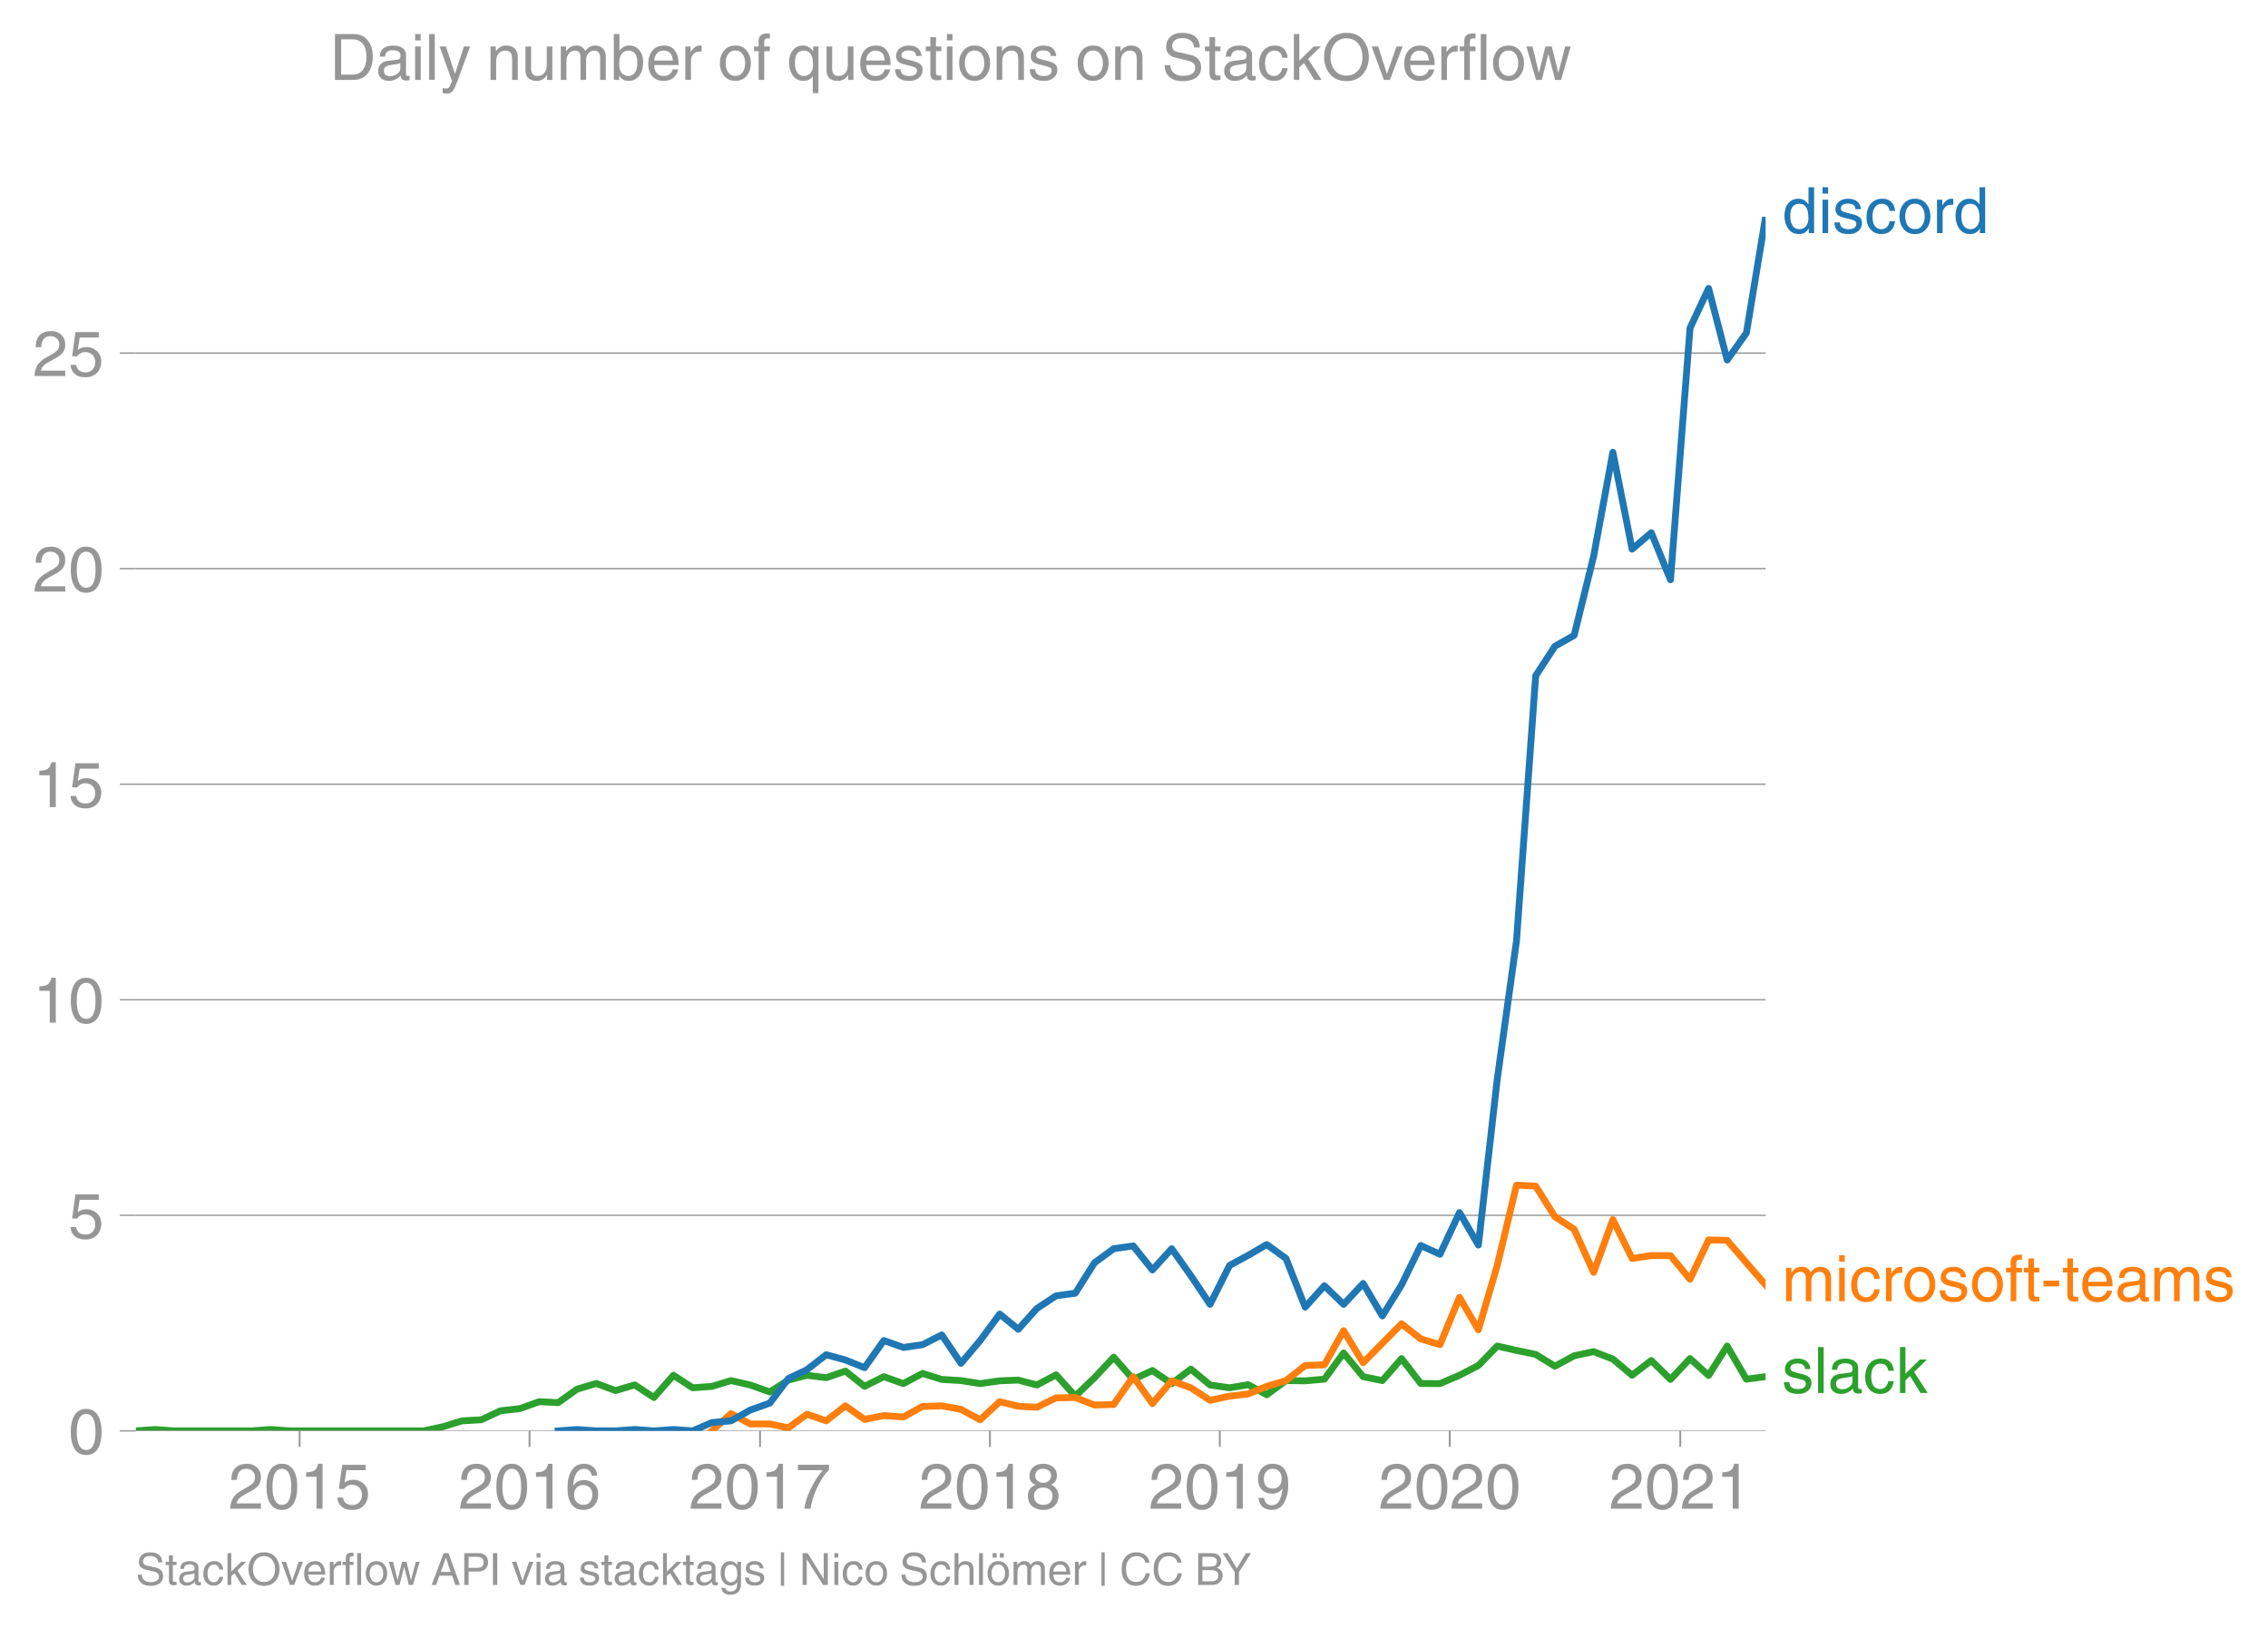
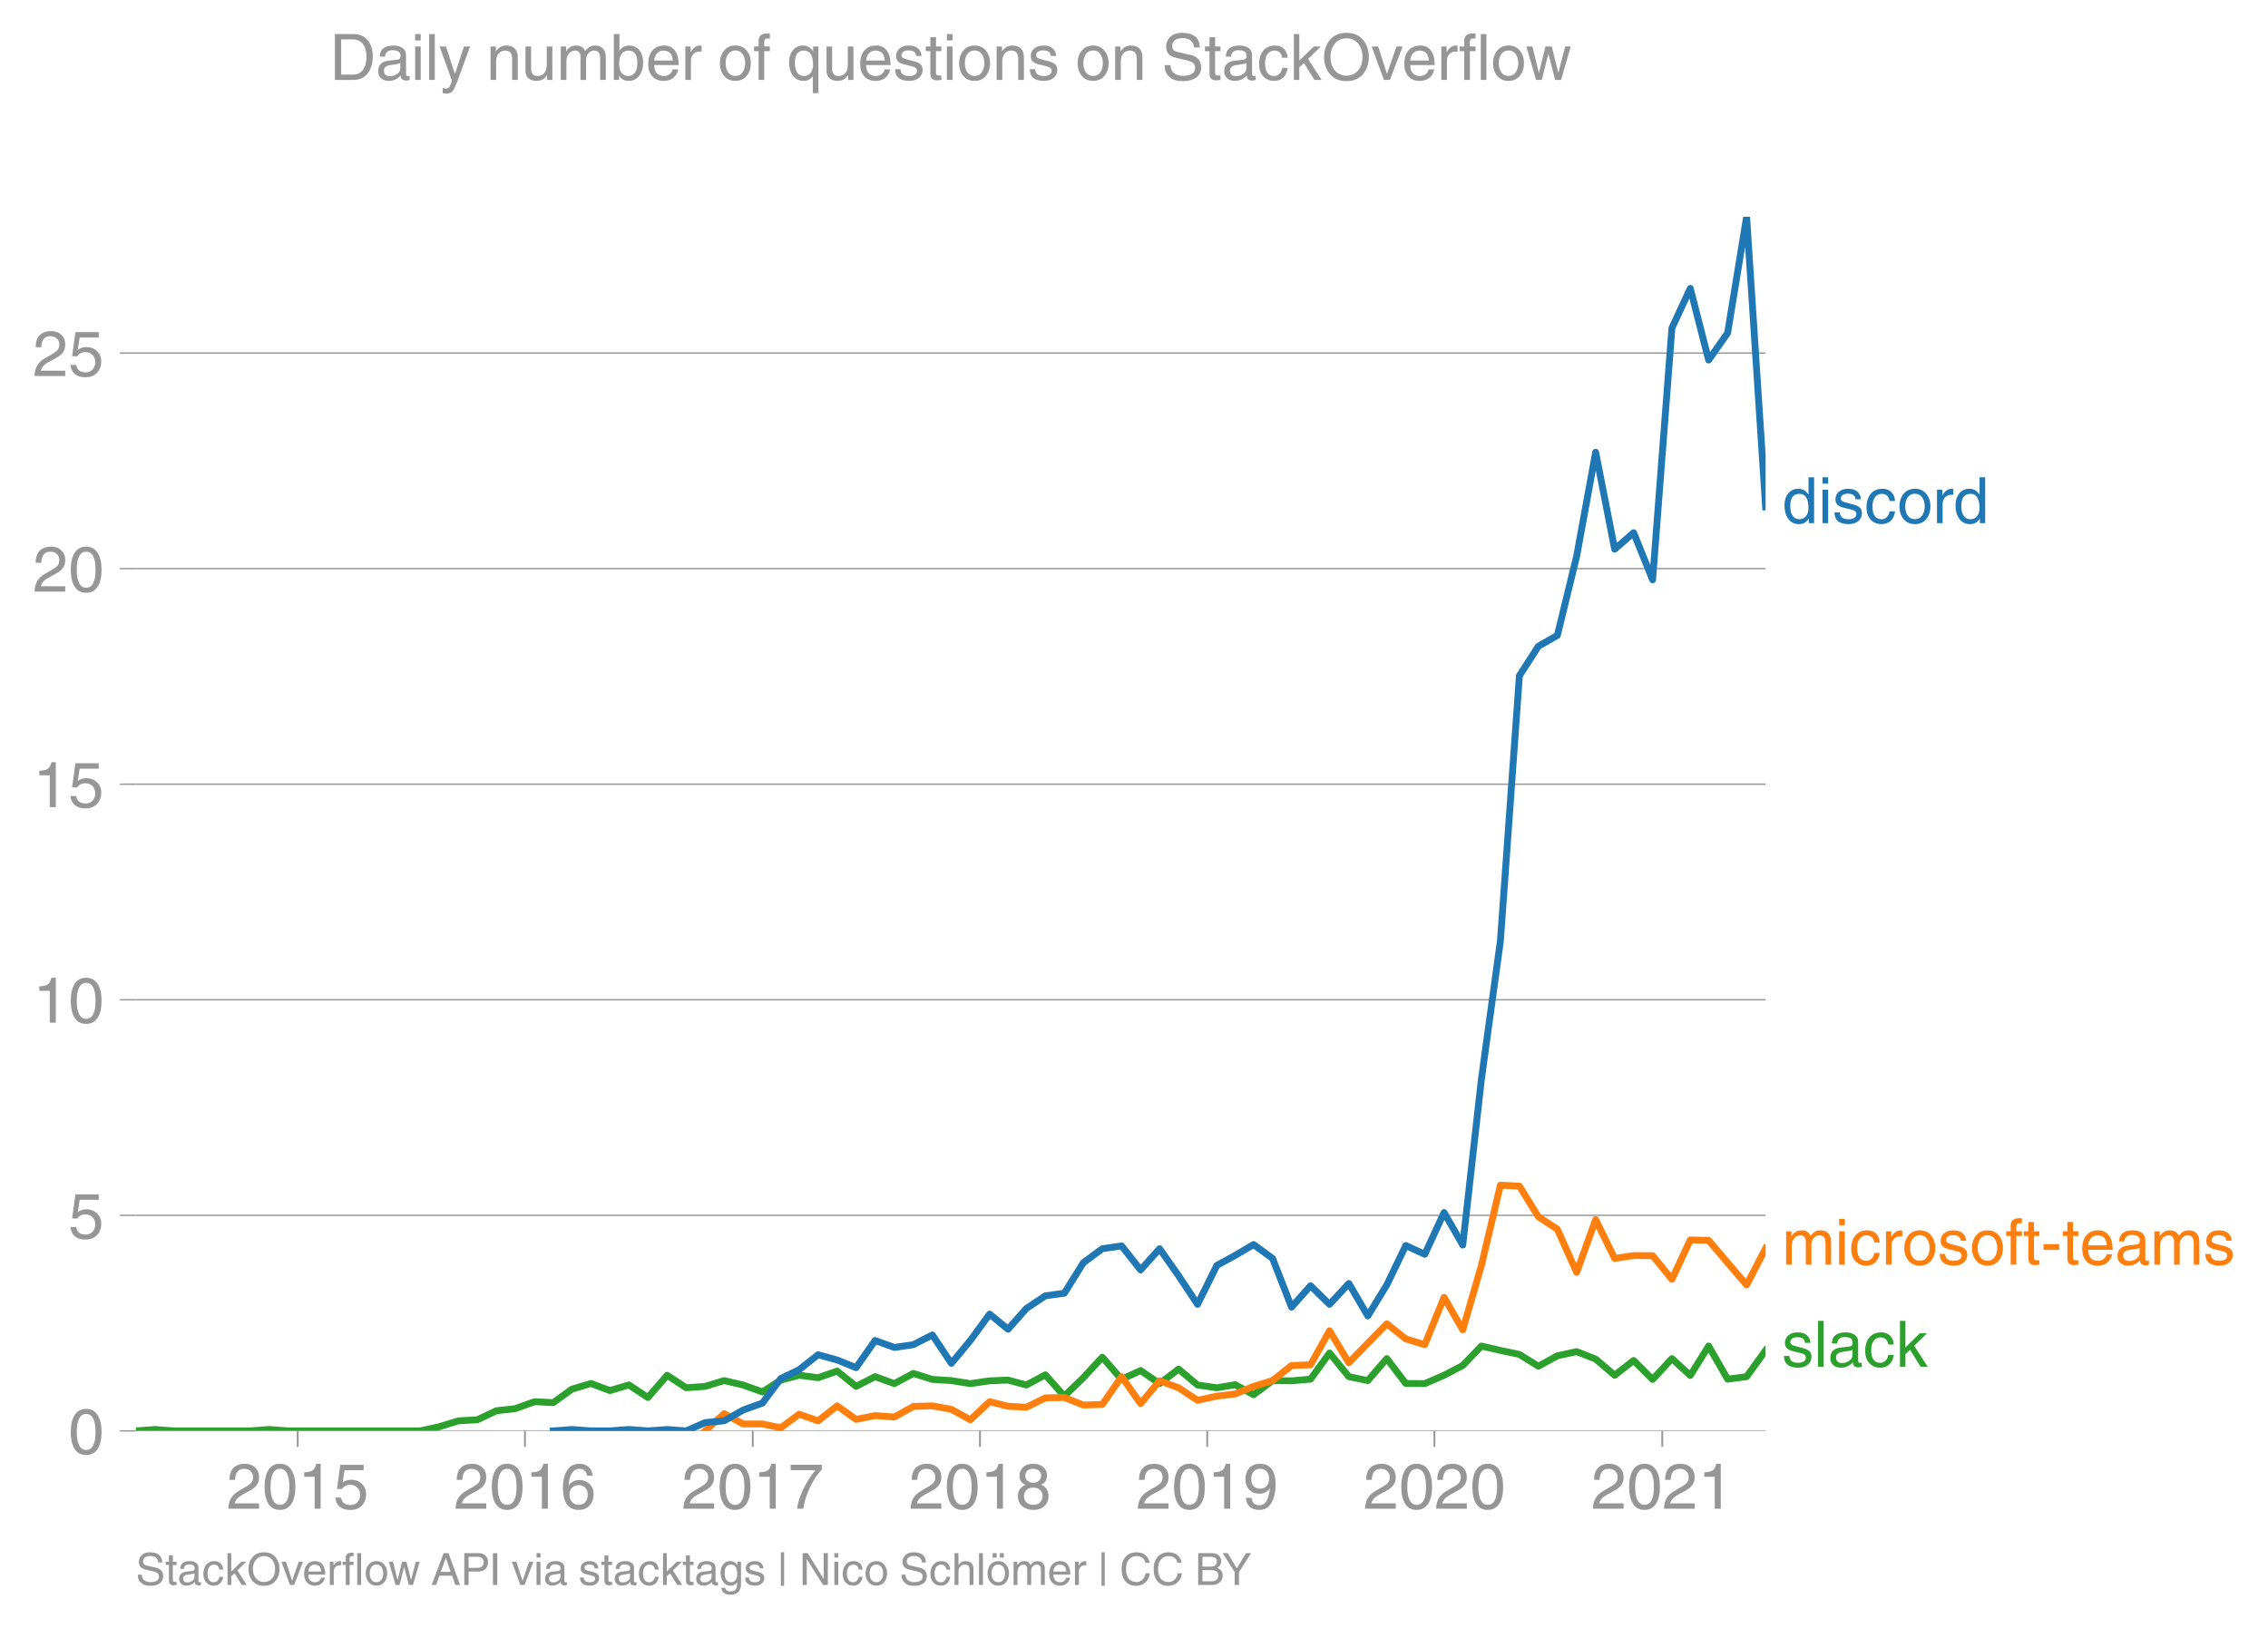
<svg xmlns="http://www.w3.org/2000/svg" xmlns:xlink="http://www.w3.org/1999/xlink" height="475.651" viewBox="0 0 496.979 356.738" width="662.638">
  <defs>
    <style>*{stroke-linecap:butt;stroke-linejoin:round}</style>
  </defs>
  <g id="figure_1">
    <path d="M0 356.738h496.979V0H0z" style="fill:none" id="patch_1" />
    <g id="axes_1">
      <path d="M29.77 313.628h357.12V47.516H29.77z" style="fill:none" id="patch_2" />
-       <path clip-path="url(#pf16974d2a6)" d="m29.77 313.628 4.21-.305 4.21.305H55.1l4.206-.315 4.21.315h29.26l4.278-.914 4.21-1.29 4.212-.234 4.207-1.972 4.21-.467 4.278-1.524 4.14.21 4.138-2.953 4.212-1.25 4.21 1.554 4.21-1.24 4.209 2.764 4.278-4.877 4.21 2.744 4.212-.305 4.207-1.27 4.21.965 4.278 1.524 4.072-2.602 4.068-1.056 4.213.539 4.21-1.453 4.209 3.343 4.21-2.124 4.278 1.524 4.21-2.235 4.212 1.32 4.206.255 4.21.66 4.278-.61 4.072-.163 4.069 1.078 4.212-2.225 4.21 4.664 4.21-4.034 4.209-4.501 4.278 4.877 4.21-1.951 4.212 2.865 4.207-3.18 4.21 3.485 4.278.61 4.071-.675 4.069 2.199 4.212-3.1 4.21.052 4.21-.366 4.209-5.73 4.279 5.181 4.209.864 4.212-4.827 4.207 5.457 4.21.03 4.278-1.829 4.14-2.144 4.138-4.257 4.213.955 4.21.874 4.209 2.59 4.21-2.285 4.278-.915 4.21 1.626 4.212 3.556 4.206-3.241 4.21 4.156 4.279-4.573 4.071 3.702 4.069-6.445 4.212 7.255 4.21-.549" style="fill:none;stroke:#2ca02c;stroke-linecap:square;stroke-width:1.5" id="line2d_1" />
+       <path clip-path="url(#pcf7173da68)" d="m29.77 313.628 4.161-.305 4.16.305h16.714l4.157-.315 4.16.315h28.919l4.23-.914 4.16-1.29 4.163-.234 4.158-1.972 4.16-.467 4.229-1.524 4.092.21 4.09-2.953 4.163-1.25 4.16 1.554 4.16-1.24 4.161 2.764 4.23-4.877 4.16 2.744 4.163-.305 4.158-1.27 4.16.965 4.229 1.524 4.024-2.602 4.021-1.056 4.163.539 4.16-1.453 4.161 3.343 4.16-2.124 4.23 1.524 4.16-2.235 4.163 1.32 4.158.255 4.16.66 4.23-.61 4.023-.163 4.022 1.078 4.163-2.225 4.16 4.664 4.16-4.034 4.161-4.501 4.229 4.877 4.16-1.951 4.164 2.865 4.157-3.18 4.161 3.485 4.229.61 4.024-.675 4.021 2.199 4.163-3.1 4.16.052 4.161-.366 4.16-5.73 4.23 5.181 4.16.864 4.163-4.827 4.158 5.457 4.16.03 4.23-1.829 4.091-2.144 4.09-4.257 4.163.955 4.16.874 4.161 2.59 4.16-2.285 4.23-.915 4.16 1.626 4.163 3.556 4.158-3.241 4.16 4.156 4.229-4.573 4.024 3.702 4.021-6.445 4.164 7.255 4.16-.549 4.16-5.75" style="fill:none;stroke:#2ca02c;stroke-linecap:square;stroke-width:1.5" id="line2d_1" />
      <g id="matplotlib.axis_1">
        <g id="xtick_1">
          <g id="line2d_2">
            <defs>
-               <path d="M0 0v3.5" id="m766d555d7b" style="stroke:#969696;stroke-width:.4" />
-             </defs>
-             <use style="fill:#969696;stroke:#969696;stroke-width:.4" x="65.655" xlink:href="#m766d555d7b" y="313.628" />
-           </g>
-           <g style="fill:#969696" transform="matrix(.14 0 0 -.14 50.085 330.678)" id="text_1">
+               <path d="M0 0v3.5" id="m8d2a33dde5" style="stroke:#969696;stroke-width:.4" />
+             </defs>
+             <use style="fill:#969696;stroke:#969696;stroke-width:.4" x="65.237" xlink:href="#m8d2a33dde5" y="313.628" />
+           </g>
+           <g style="fill:#969696" transform="matrix(.14 0 0 -.14 49.666 330.678)" id="text_1">
            <defs>
              <path d="M281 2888q0 793 409 1202 410 410 1148 410 618 0 1012-375t394-969q0-462-227-780-226-317-667-557l-775-425q-684-375-775-863h2444V0H166q25 634 275 1056t781 728l806 469q322 185 469 383t147 545q0 344-241 578-240 235-650 235-453 0-678-299-225-298-231-807H281z" id="HelveticaWorld-Regular-32" transform="scale(.01563)" />
              <path d="M2719 2188q0 903-239 1354-239 452-702 452-453 0-697-452-243-451-243-1354 0-875 240-1340 241-464 700-464 463 0 702 448 239 449 239 1356zm603 0q0-1107-400-1709-400-601-1144-601-772 0-1156 623-384 624-384 1687 0 1090 393 1701 394 611 1147 611 744 0 1144-608t400-1704z" id="HelveticaWorld-Regular-30" transform="scale(.01563)" />
              <path d="M2297 0h-600v3194H647v447q550 18 818 176 269 158 391 683h441V0z" id="HelveticaWorld-Regular-31" transform="scale(.01563)" />
              <path d="M941 2619q372 281 872 281 606 0 1042-403t436-1038q0-690-421-1139-420-448-1179-448-660 0-1041 323-381 324-444 918h582q43-363 284-555t669-192q415 0 681 287 266 288 266 735 0 456-279 731-278 275-718 275-500 0-835-428l-484 25 337 2406h2332v-544H1131L941 2619z" id="HelveticaWorld-Regular-35" transform="scale(.01563)" />
            </defs>
            <use xlink:href="#HelveticaWorld-Regular-32" />
            <use x="55.615" xlink:href="#HelveticaWorld-Regular-30" />
            <use x="111.23" xlink:href="#HelveticaWorld-Regular-31" />
            <use x="166.846" xlink:href="#HelveticaWorld-Regular-35" />
          </g>
        </g>
        <g id="xtick_2">
-           <use style="fill:#969696;stroke:#969696;stroke-width:.4" x="116.031" xlink:href="#m766d555d7b" y="313.628" id="line2d_3" />
-           <g style="fill:#969696" transform="matrix(.14 0 0 -.14 100.46 330.678)" id="text_2">
+           <use style="fill:#969696;stroke:#969696;stroke-width:.4" x="115.027" xlink:href="#m8d2a33dde5" y="313.628" id="line2d_3" />
+           <g style="fill:#969696" transform="matrix(.14 0 0 -.14 99.456 330.678)" id="text_2">
            <defs>
              <path d="M903 1381q0-440 262-719 263-278 685-278 403 0 642 284 239 285 239 748 0 403-236 675t-670 272q-422 0-672-266t-250-716zm1766 1922q-63 344-255 517-192 174-520 174-519 0-791-507-272-506-278-1159l13-12q359 553 1068 553 566 0 988-375t422-1053q0-672-400-1118-400-445-1078-445-782 0-1188 556-406 557-406 1660 0 1062 415 1734 416 672 1247 672 538 0 910-321 372-320 403-876h-550z" id="HelveticaWorld-Regular-36" transform="scale(.01563)" />
            </defs>
            <use xlink:href="#HelveticaWorld-Regular-32" />
            <use x="55.615" xlink:href="#HelveticaWorld-Regular-30" />
            <use x="111.23" xlink:href="#HelveticaWorld-Regular-31" />
            <use x="166.846" xlink:href="#HelveticaWorld-Regular-36" />
          </g>
        </g>
        <g id="xtick_3">
-           <use style="fill:#969696;stroke:#969696;stroke-width:.4" x="166.546" xlink:href="#m766d555d7b" y="313.628" id="line2d_4" />
-           <g style="fill:#969696" transform="matrix(.14 0 0 -.14 150.975 330.678)" id="text_3">
+           <use style="fill:#969696;stroke:#969696;stroke-width:.4" x="164.952" xlink:href="#m8d2a33dde5" y="313.628" id="line2d_4" />
+           <g style="fill:#969696" transform="matrix(.14 0 0 -.14 149.382 330.678)" id="text_3">
            <defs>
              <path d="M238 4403h3109v-494q-641-653-1172-1766Q1644 1031 1497 0H878q94 850 622 1954 528 1105 1213 1899H238v550z" id="HelveticaWorld-Regular-37" transform="scale(.01563)" />
            </defs>
            <use xlink:href="#HelveticaWorld-Regular-32" />
            <use x="55.615" xlink:href="#HelveticaWorld-Regular-30" />
            <use x="111.23" xlink:href="#HelveticaWorld-Regular-31" />
            <use x="166.846" xlink:href="#HelveticaWorld-Regular-37" />
          </g>
        </g>
        <g id="xtick_4">
-           <use style="fill:#969696;stroke:#969696;stroke-width:.4" x="216.922" xlink:href="#m766d555d7b" y="313.628" id="line2d_5" />
-           <g style="fill:#969696" transform="matrix(.14 0 0 -.14 201.352 330.678)" id="text_4">
+           <use style="fill:#969696;stroke:#969696;stroke-width:.4" x="214.742" xlink:href="#m8d2a33dde5" y="313.628" id="line2d_5" />
+           <g style="fill:#969696" transform="matrix(.14 0 0 -.14 199.171 330.678)" id="text_4">
            <defs>
              <path d="M1766 2597q347 0 573 198 227 199 227 527 0 294-218 483-217 189-620 189-359 0-555-199-195-198-195-504 0-328 244-511t544-183zm6-484q-434 0-681-241t-247-591q0-403 250-650t712-247q410 0 655 247t245 657q0 350-245 587-245 238-689 238zm1378 1228q0-678-578-947 397-178 567-471 170-292 170-623 0-641-413-1032-412-390-1112-390-612 0-1076 336T244 1306q0 763 762 1082-609 243-609 875 0 531 361 884t1001 353q641 0 1016-333t375-826z" id="HelveticaWorld-Regular-38" transform="scale(.01563)" />
            </defs>
            <use xlink:href="#HelveticaWorld-Regular-32" />
            <use x="55.615" xlink:href="#HelveticaWorld-Regular-30" />
            <use x="111.23" xlink:href="#HelveticaWorld-Regular-31" />
            <use x="166.846" xlink:href="#HelveticaWorld-Regular-38" />
          </g>
        </g>
        <g id="xtick_5">
-           <use style="fill:#969696;stroke:#969696;stroke-width:.4" x="267.299" xlink:href="#m766d555d7b" y="313.628" id="line2d_6" />
-           <g style="fill:#969696" transform="matrix(.14 0 0 -.14 251.728 330.678)" id="text_5">
+           <use style="fill:#969696;stroke:#969696;stroke-width:.4" x="264.531" xlink:href="#m8d2a33dde5" y="313.628" id="line2d_6" />
+           <g style="fill:#969696" transform="matrix(.14 0 0 -.14 248.96 330.678)" id="text_5">
            <defs>
              <path d="M1766 2009q384 0 624 259 241 260 241 766 0 416-228 688t-681 272q-391 0-632-275-240-275-240-738 0-472 225-722t691-250zm-82-506q-640 0-1028 397-387 397-387 1056 0 666 390 1105 391 439 1057 439 775 0 1175-522t400-1565q0-1082-410-1809-409-726-1225-726-637 0-987 358t-350 845h565q25-337 220-536 196-198 540-198 487 0 737 434 250 435 344 1247l-12 13q-363-538-1029-538z" id="HelveticaWorld-Regular-39" transform="scale(.01563)" />
            </defs>
            <use xlink:href="#HelveticaWorld-Regular-32" />
            <use x="55.615" xlink:href="#HelveticaWorld-Regular-30" />
            <use x="111.23" xlink:href="#HelveticaWorld-Regular-31" />
            <use x="166.846" xlink:href="#HelveticaWorld-Regular-39" />
          </g>
        </g>
        <g id="xtick_6">
-           <use style="fill:#969696;stroke:#969696;stroke-width:.4" x="317.675" xlink:href="#m766d555d7b" y="313.628" id="line2d_7" />
-           <g style="fill:#969696" transform="matrix(.14 0 0 -.14 302.104 330.678)" id="text_6">
+           <use style="fill:#969696;stroke:#969696;stroke-width:.4" x="314.321" xlink:href="#m8d2a33dde5" y="313.628" id="line2d_7" />
+           <g style="fill:#969696" transform="matrix(.14 0 0 -.14 298.75 330.678)" id="text_6">
            <use xlink:href="#HelveticaWorld-Regular-32" />
            <use x="55.615" xlink:href="#HelveticaWorld-Regular-30" />
            <use x="111.23" xlink:href="#HelveticaWorld-Regular-32" />
            <use x="166.846" xlink:href="#HelveticaWorld-Regular-30" />
          </g>
        </g>
        <g id="xtick_7">
-           <use style="fill:#969696;stroke:#969696;stroke-width:.4" x="368.189" xlink:href="#m766d555d7b" y="313.628" id="line2d_8" />
-           <g style="fill:#969696" transform="matrix(.14 0 0 -.14 352.619 330.678)" id="text_7">
+           <use style="fill:#969696;stroke:#969696;stroke-width:.4" x="364.247" xlink:href="#m8d2a33dde5" y="313.628" id="line2d_8" />
+           <g style="fill:#969696" transform="matrix(.14 0 0 -.14 348.676 330.678)" id="text_7">
            <use xlink:href="#HelveticaWorld-Regular-32" />
            <use x="55.615" xlink:href="#HelveticaWorld-Regular-30" />
            <use x="111.23" xlink:href="#HelveticaWorld-Regular-32" />
            <use x="166.846" xlink:href="#HelveticaWorld-Regular-31" />
          </g>
        </g>
      </g>
      <g id="matplotlib.axis_2">
        <g id="ytick_1">
-           <path clip-path="url(#pf16974d2a6)" d="M29.77 313.628h357.12" style="fill:none;stroke:#969696;stroke-linecap:square;stroke-width:.3" id="line2d_9" />
+           <path clip-path="url(#pcf7173da68)" d="M29.77 313.628h357.12" style="fill:none;stroke:#969696;stroke-linecap:square;stroke-width:.3" id="line2d_9" />
          <g id="line2d_10">
            <defs>
-               <path d="M0 0h-3.5" id="m2b2d3c28ed" style="stroke:#969696;stroke-width:.3" />
-             </defs>
-             <use style="fill:#969696;stroke:#969696;stroke-width:.3" x="29.771" xlink:href="#m2b2d3c28ed" y="313.628" />
+               <path d="M0 0h-3.5" id="m5ce746d3e4" style="stroke:#969696;stroke-width:.3" />
+             </defs>
+             <use style="fill:#969696;stroke:#969696;stroke-width:.3" x="29.771" xlink:href="#m5ce746d3e4" y="313.628" />
          </g>
          <use xlink:href="#HelveticaWorld-Regular-30" style="fill:#969696" transform="matrix(.14 0 0 -.14 14.985 318.653)" id="text_8" />
        </g>
        <g id="ytick_2">
-           <path clip-path="url(#pf16974d2a6)" d="M29.77 266.38h357.12" style="fill:none;stroke:#969696;stroke-linecap:square;stroke-width:.3" id="line2d_11" />
-           <use style="fill:#969696;stroke:#969696;stroke-width:.3" x="29.771" xlink:href="#m2b2d3c28ed" y="266.38" id="line2d_12" />
+           <path clip-path="url(#pcf7173da68)" d="M29.77 266.38h357.12" style="fill:none;stroke:#969696;stroke-linecap:square;stroke-width:.3" id="line2d_11" />
+           <use style="fill:#969696;stroke:#969696;stroke-width:.3" x="29.771" xlink:href="#m5ce746d3e4" y="266.38" id="line2d_12" />
          <use xlink:href="#HelveticaWorld-Regular-35" style="fill:#969696" transform="matrix(.14 0 0 -.14 14.985 271.405)" id="text_9" />
        </g>
        <g id="ytick_3">
-           <path clip-path="url(#pf16974d2a6)" d="M29.77 219.133h357.12" style="fill:none;stroke:#969696;stroke-linecap:square;stroke-width:.3" id="line2d_13" />
-           <use style="fill:#969696;stroke:#969696;stroke-width:.3" x="29.771" xlink:href="#m2b2d3c28ed" y="219.133" id="line2d_14" />
+           <path clip-path="url(#pcf7173da68)" d="M29.77 219.133h357.12" style="fill:none;stroke:#969696;stroke-linecap:square;stroke-width:.3" id="line2d_13" />
+           <use style="fill:#969696;stroke:#969696;stroke-width:.3" x="29.771" xlink:href="#m5ce746d3e4" y="219.133" id="line2d_14" />
          <g style="fill:#969696" transform="matrix(.14 0 0 -.14 7.2 224.157)" id="text_10">
            <use xlink:href="#HelveticaWorld-Regular-31" />
            <use x="55.615" xlink:href="#HelveticaWorld-Regular-30" />
          </g>
        </g>
        <g id="ytick_4">
-           <path clip-path="url(#pf16974d2a6)" d="M29.77 171.885h357.12" style="fill:none;stroke:#969696;stroke-linecap:square;stroke-width:.3" id="line2d_15" />
-           <use style="fill:#969696;stroke:#969696;stroke-width:.3" x="29.771" xlink:href="#m2b2d3c28ed" y="171.885" id="line2d_16" />
+           <path clip-path="url(#pcf7173da68)" d="M29.77 171.885h357.12" style="fill:none;stroke:#969696;stroke-linecap:square;stroke-width:.3" id="line2d_15" />
+           <use style="fill:#969696;stroke:#969696;stroke-width:.3" x="29.771" xlink:href="#m5ce746d3e4" y="171.885" id="line2d_16" />
          <g style="fill:#969696" transform="matrix(.14 0 0 -.14 7.2 176.91)" id="text_11">
            <use xlink:href="#HelveticaWorld-Regular-31" />
            <use x="55.615" xlink:href="#HelveticaWorld-Regular-35" />
          </g>
        </g>
        <g id="ytick_5">
-           <path clip-path="url(#pf16974d2a6)" d="M29.77 124.637h357.12" style="fill:none;stroke:#969696;stroke-linecap:square;stroke-width:.3" id="line2d_17" />
-           <use style="fill:#969696;stroke:#969696;stroke-width:.3" x="29.771" xlink:href="#m2b2d3c28ed" y="124.637" id="line2d_18" />
+           <path clip-path="url(#pcf7173da68)" d="M29.77 124.637h357.12" style="fill:none;stroke:#969696;stroke-linecap:square;stroke-width:.3" id="line2d_17" />
+           <use style="fill:#969696;stroke:#969696;stroke-width:.3" x="29.771" xlink:href="#m5ce746d3e4" y="124.637" id="line2d_18" />
          <g style="fill:#969696" transform="matrix(.14 0 0 -.14 7.2 129.662)" id="text_12">
            <use xlink:href="#HelveticaWorld-Regular-32" />
            <use x="55.615" xlink:href="#HelveticaWorld-Regular-30" />
          </g>
        </g>
        <g id="ytick_6">
-           <path clip-path="url(#pf16974d2a6)" d="M29.77 77.39h357.12" style="fill:none;stroke:#969696;stroke-linecap:square;stroke-width:.3" id="line2d_19" />
-           <use style="fill:#969696;stroke:#969696;stroke-width:.3" x="29.771" xlink:href="#m2b2d3c28ed" y="77.389" id="line2d_20" />
+           <path clip-path="url(#pcf7173da68)" d="M29.77 77.39h357.12" style="fill:none;stroke:#969696;stroke-linecap:square;stroke-width:.3" id="line2d_19" />
+           <use style="fill:#969696;stroke:#969696;stroke-width:.3" x="29.771" xlink:href="#m5ce746d3e4" y="77.389" id="line2d_20" />
          <g style="fill:#969696" transform="matrix(.14 0 0 -.14 7.2 82.414)" id="text_13">
            <use xlink:href="#HelveticaWorld-Regular-32" />
            <use x="55.615" xlink:href="#HelveticaWorld-Regular-35" />
          </g>
        </g>
      </g>
-       <path clip-path="url(#pf16974d2a6)" d="m155.99 313.628 4.207-3.78 4.21 2.256h4.278l4.072.85 4.068-2.984 4.213 1.453 4.21-3.282 4.209 2.967 4.21-.833 4.278.305 4.21-2.307 4.212-.132 4.206.762 4.21 2.287 4.278-3.963 4.072 1.001 4.069.218 4.212-2.062 4.21-.072 4.21 1.647 4.209-.122 4.278-6.097 4.21 5.904 4.212-4.99 4.207 1.525 4.21 2.743 4.278-.914 4.071-.48 4.069-1.654 4.212-1.27L286 299.3l4.21-.162 4.209-7.458 4.279 7.01 4.209-4.277 4.212-4.257 4.207 3.312 4.21 1.26 4.278-10.364 4.14 7.106 4.138-14.117 4.213-17.588 4.21.213 4.209 6.716 4.21 2.734 4.278 9.45 4.21-11.554 4.212 8.505 4.206-.63 4.21.02 4.279 5.182 4.071-8.622 4.069.087 4.212 4.908 4.21 4.847" style="fill:none;stroke:#ff7f0e;stroke-linecap:square;stroke-width:1.5" id="line2d_21" />
-       <path clip-path="url(#pf16974d2a6)" d="m122.311 313.628 4.138-.305 4.212.305h4.21l4.21-.315 4.209.315 4.278-.305 4.21.305 4.212-1.829 4.207-.376 4.21-2.367 4.278-1.524 4.072-5.378 4.068-1.938 4.213-3.282 4.21 1.148 4.209 1.687 4.21-5.954 4.278 1.524 4.21-.61 4.212-2.134 4.206 6.229 4.21-5.01 4.278-5.791 4.072 3.331 4.069-4.55 4.212-2.784 4.21-.57 4.21-6.675 4.209-3.079 4.278-.61 4.21 5.264 4.212-4.654 4.207 5.914 4.21 6.28 4.278-8.536 4.071-2.199 4.069-2.373 4.212 3.048 4.21 10.669 4.21-4.684 4.209 4.074 4.279-4.572 4.209 7.112 4.212-6.807 4.207-8.627 4.21 1.92 4.278-9.144 4.14 7.126 4.138-36.39 4.213-30.289 4.21-58.11 4.209-6.462 4.21-2.378 4.278-17.375 4.21-22.77 4.212 21.246 4.206-3.607 4.21 10.314 4.279-55.174 4.071-8.687 4.069 15.698 4.212-5.934 4.21-25.463" style="fill:none;stroke:#1f77b4;stroke-linecap:square;stroke-width:1.5" id="line2d_22" />
-       <g style="fill:#1f77b4" transform="matrix(.14 0 0 -.14 390.462 51.092)" id="text_14">
+       <path clip-path="url(#pcf7173da68)" d="m154.52 313.628 4.158-3.78 4.16 2.256h4.229l4.024.85 4.021-2.984 4.163 1.453 4.16-3.282 4.161 2.967 4.16-.833 4.23.305 4.16-2.307 4.163-.132 4.158.762 4.16 2.287 4.23-3.963 4.023 1.001 4.022.218 4.163-2.062 4.16-.072 4.16 1.647 4.161-.122 4.229-6.097 4.16 5.904 4.164-4.99 4.157 1.525 4.161 2.743 4.229-.914 4.024-.48 4.021-1.654 4.163-1.27 4.16-3.303 4.161-.162 4.16-7.458 4.23 7.01 4.16-4.277 4.163-4.257 4.158 3.312 4.16 1.26 4.23-10.364 4.091 7.106 4.09-14.117 4.163-17.588 4.16.213 4.161 6.716 4.16 2.734 4.23 9.45 4.16-11.554 4.163 8.505 4.158-.63 4.16.02 4.229 5.182 4.024-8.622 4.021.087 4.164 4.908 4.16 4.847 4.16-7.997" style="fill:none;stroke:#ff7f0e;stroke-linecap:square;stroke-width:1.5" id="line2d_21" />
+       <path clip-path="url(#pcf7173da68)" d="m121.233 313.628 4.09-.305 4.163.305h4.16l4.16-.315 4.161.315 4.23-.305 4.16.305 4.163-1.829 4.158-.376 4.16-2.367 4.229-1.524 4.024-5.378 4.021-1.938 4.163-3.282 4.16 1.148 4.161 1.687 4.16-5.954 4.23 1.524 4.16-.61 4.163-2.134 4.158 6.229 4.16-5.01 4.23-5.791 4.023 3.331 4.022-4.55 4.163-2.784 4.16-.57 4.16-6.675 4.161-3.079 4.229-.61 4.16 5.264 4.164-4.654 4.157 5.914 4.161 6.28 4.229-8.536 4.024-2.199 4.021-2.373 4.163 3.048 4.16 10.669 4.161-4.684 4.16 4.074 4.23-4.572 4.16 7.112 4.163-6.807 4.158-8.627 4.16 1.92 4.23-9.144 4.091 7.126 4.09-36.39 4.163-30.289 4.16-58.11 4.161-6.462 4.16-2.378 4.23-17.375 4.16-22.77 4.163 21.246 4.158-3.607 4.16 10.314 4.229-55.174 4.024-8.687 4.021 15.698 4.164-5.934 4.16-25.463 4.16 63.577" style="fill:none;stroke:#1f77b4;stroke-linecap:square;stroke-width:1.5" id="line2d_22" />
+       <g style="fill:#1f77b4" transform="matrix(.14 0 0 -.14 390.462 114.668)" id="text_14">
        <defs>
          <path d="M838 1684q0-621 246-957 247-336 657-336 390 0 652 287 263 288 263 838 0 706-224 1064-223 358-679 358-434 0-675-285-240-284-240-969zM3225 0h-531v459h-13Q2363-97 1716-97q-697 0-1079 531-381 532-381 1338 0 744 378 1208 379 464 1016 464 628 0 1000-569l13 38v1681h562V0z" id="HelveticaWorld-Regular-64" transform="scale(.01563)" />
          <path d="M422 3956v638h562v-638H422zM984 0H422v3347h562V0z" id="HelveticaWorld-Regular-69" transform="scale(.01563)" />
          <path d="M2309 2394q-12 300-214 431-201 131-579 131-275 0-471-122-195-121-195-350 0-181 115-267 116-86 501-183l556-140q506-128 723-327 218-198 218-554 0-494-361-802T1638-97Q934-97 573 195q-360 293-367 880h544q13-347 230-516 217-168 651-168 353 0 561 140 208 141 208 391 0 178-135 284-134 107-531 197l-653 160q-397 100-586 298t-189 514q0 494 353 781 354 288 922 288 607 0 930-296 323-295 342-754h-544z" id="HelveticaWorld-Regular-73" transform="scale(.01563)" />
          <path d="M2534 2222q-121 716-793 716-416 0-669-333t-253-927q0-647 234-967 235-320 681-320 300 0 519 220t281 573h544q-84-621-439-951T1722-97q-659 0-1081 451-422 452-422 1227 0 850 422 1356 422 507 1184 507 556 0 886-333t367-889h-544z" id="HelveticaWorld-Regular-63" transform="scale(.01563)" />
          <path d="M813 1678q0-559 253-920t718-361q482 0 732 378t250 903q0 531-250 901-250 371-732 371-446 0-709-349-262-348-262-923zm-575 0q0 747 415 1256 416 510 1131 510 732 0 1144-516 413-515 413-1250 0-737-410-1256Q2522-97 1784-97q-709 0-1128 503-418 503-418 1272z" id="HelveticaWorld-Regular-6f" transform="scale(.01563)" />
          <path d="M984 0H422v3347h531v-556h13q365 653 940 653 91 0 147-19v-584h-209q-378 0-619-257-241-256-241-637V0z" id="HelveticaWorld-Regular-72" transform="scale(.01563)" />
        </defs>
        <use xlink:href="#HelveticaWorld-Regular-64" />
        <use x="56.982" xlink:href="#HelveticaWorld-Regular-69" />
        <use x="79.004" xlink:href="#HelveticaWorld-Regular-73" />
        <use x="129.004" xlink:href="#HelveticaWorld-Regular-63" />
        <use x="180.273" xlink:href="#HelveticaWorld-Regular-6f" />
        <use x="236.182" xlink:href="#HelveticaWorld-Regular-72" />
        <use x="267.75" xlink:href="#HelveticaWorld-Regular-64" />
      </g>
-       <g style="fill:#ff7f0e" transform="matrix(.14 0 0 -.14 390.462 285.197)" id="text_15">
+       <g style="fill:#ff7f0e" transform="matrix(.14 0 0 -.14 390.462 277.2)" id="text_15">
        <defs>
          <path d="M422 3347h531v-472h13q378 569 1012 569 628 0 891-544 240 294 465 419t557 125q434 0 735-285 302-284 302-843V0h-562v2163q0 390-147 582-147 193-475 193-331 0-560-269-228-269-228-628V0h-562v2316q0 290-135 456-134 166-390 166-403 0-644-300t-241-813V0H422v3347z" id="HelveticaWorld-Regular-6d" transform="scale(.01563)" />
          <path d="M1100 2881V0H538v2881H78v466h460v575q0 378 229 557 230 180 642 180 141 0 254-12v-506q-100 12-229 12-187 0-261-92-73-92-73-298v-416h563v-466h-563z" id="HelveticaWorld-Regular-66" transform="scale(.01563)" />
          <path d="M1100 2881V703q0-128 70-195 71-67 252-67h216V0q-307-44-422-44-353 0-516 169-162 169-162 547v2209H84v466h454v934h562v-934h538v-466h-538z" id="HelveticaWorld-Regular-74" transform="scale(.01563)" />
          <path d="M1850 1484H281v575h1569v-575z" id="HelveticaWorld-Regular-2d" transform="scale(.01563)" />
          <path d="M2719 1941q-44 543-288 770-243 227-647 227-409 0-661-288-251-287-267-709h1863zm537-891q-93-519-509-859-366-288-963-294-703 6-1116 461-412 455-412 1223 0 882 425 1372 425 491 1182 491 678 0 1059-507 381-506 381-1446H856q0-525 244-813 244-287 731-287 344 0 591 207 247 208 272 452h562z" id="HelveticaWorld-Regular-65" transform="scale(.01563)" />
          <path d="M2456 1709q-62-65-245-106-183-40-683-106-369-44-542-182-173-137-173-362 0-275 146-428 147-153 469-153 403 0 715 229 313 230 313 558v550zM397 2328q19 566 367 841 349 275 1014 275 531 0 890-241 360-240 360-694V581q0-197 178-197 72 0 185 25V0q-153-63-319-63-288 0-429 123-140 124-146 387Q2016-97 1288-97q-475 0-763 269-287 269-287 700 0 441 250 712 250 272 728 329l993 121q269 41 269 397 0 263-195 403-195 141-592 141-353 0-543-156-189-156-226-491H397z" id="HelveticaWorld-Regular-61" transform="scale(.01563)" />
        </defs>
        <use xlink:href="#HelveticaWorld-Regular-6d" />
        <use x="83.008" xlink:href="#HelveticaWorld-Regular-69" />
        <use x="105.029" xlink:href="#HelveticaWorld-Regular-63" />
        <use x="156.299" xlink:href="#HelveticaWorld-Regular-72" />
        <use x="187.867" xlink:href="#HelveticaWorld-Regular-6f" />
        <use x="243.775" xlink:href="#HelveticaWorld-Regular-73" />
        <use x="293.775" xlink:href="#HelveticaWorld-Regular-6f" />
        <use x="349.684" xlink:href="#HelveticaWorld-Regular-66" />
        <use x="377.369" xlink:href="#HelveticaWorld-Regular-74" />
        <use x="405.055" xlink:href="#HelveticaWorld-Regular-2d" />
        <use x="438.355" xlink:href="#HelveticaWorld-Regular-74" />
        <use x="466.041" xlink:href="#HelveticaWorld-Regular-65" />
        <use x="521.461" xlink:href="#HelveticaWorld-Regular-61" />
        <use x="576.393" xlink:href="#HelveticaWorld-Regular-6d" />
        <use x="659.4" xlink:href="#HelveticaWorld-Regular-73" />
      </g>
-       <g style="fill:#2ca02c" transform="matrix(.14 0 0 -.14 390.462 305.316)" id="text_16">
+       <g style="fill:#2ca02c" transform="matrix(.14 0 0 -.14 390.462 299.565)" id="text_16">
        <defs>
          <path d="M984 0H422v4594h562V0z" id="HelveticaWorld-Regular-6c" transform="scale(.01563)" />
          <path d="M3200 0h-722L1434 1691l-468-422V0H422v4594h544V1931l1440 1416h716L1844 2100 3200 0z" id="HelveticaWorld-Regular-6b" transform="scale(.01563)" />
        </defs>
        <use xlink:href="#HelveticaWorld-Regular-73" />
        <use x="50" xlink:href="#HelveticaWorld-Regular-6c" />
        <use x="72.021" xlink:href="#HelveticaWorld-Regular-61" />
        <use x="126.953" xlink:href="#HelveticaWorld-Regular-63" />
        <use x="178.223" xlink:href="#HelveticaWorld-Regular-6b" />
      </g>
      <g style="fill:#969696" transform="matrix(.09716 0 0 -.09716 29.77 347.399)" id="text_17">
        <defs>
          <path d="M3225 3250q-19 438-327 686-307 248-810 248-507 0-779-208-271-207-271-598 0-209 118-359 119-150 425-222l1313-300q531-116 787-440 257-323 257-788 0-681-500-1036T2138-122q-610 0-962 156-351 157-623 497-272 341-272 953h582q0-512 340-794 341-281 928-281 569 0 886 202t317 573q0 338-189 505t-739 295l-990 232q-494 112-738 392t-244 689q0 619 417 1019 418 400 1165 400 843 0 1301-352 458-351 492-1114h-584z" id="HelveticaWorld-Regular-53" transform="scale(.01563)" />
          <path d="M4091 2297q0 806-427 1337-426 532-1173 532-738 0-1169-532-431-531-431-1337 0-831 437-1350 438-519 1163-519 709 0 1154 506 446 507 446 1363zm637 0q0-1028-594-1724-593-695-1643-695-1057 0-1649 695-592 696-592 1724 0 1031 592 1725t1649 694q1081 0 1659-707 578-706 578-1712z" id="HelveticaWorld-Regular-4f" transform="scale(.01563)" />
          <path d="M2522 3347h616L1863 0h-604L38 3347h653l872-2725h12l947 2725z" id="HelveticaWorld-Regular-76" transform="scale(.01563)" />
          <path d="M1638 0h-575L97 3347h606l641-2631h12l647 2631h635l653-2631h12l678 2631h557L3572 0h-591l-678 2591h-12L1638 0z" id="HelveticaWorld-Regular-77" transform="scale(.01563)" />
          <path d="m2816 1888-678 2021h-13l-737-2021h1428zm-1619-550L716 0H78l1728 4594h703L4172 0h-678l-453 1338H1197z" id="HelveticaWorld-Regular-41" transform="scale(.01563)" />
          <path d="M1141 2472h1234q466 0 700 204 234 205 234 621 0 372-225 569t-684 197H1141V2472zm0-2472H519v4594h2065q616 0 991-358t375-933q0-597-363-980-362-382-1003-382H1141V0z" id="HelveticaWorld-Regular-50" transform="scale(.01563)" />
          <path d="M1141 0H519v4594h622V0z" id="HelveticaWorld-Regular-49" transform="scale(.01563)" />
          <path d="M831 1684q0-615 244-954t659-339q404 0 660 293 256 294 256 832 0 706-224 1064-223 358-679 358-459 0-688-305-228-305-228-949zM3188 191q0-807-388-1203-387-397-1169-397-562 0-895 259T353-409h563q43-244 226-388t530-144q472 0 712 254 241 253 241 821v238h-12Q2297-97 1722-97q-716 0-1094 528T250 1772q0 744 381 1208 382 464 1013 464 634 0 1000-569h12v472h532V191z" id="HelveticaWorld-Regular-67" transform="scale(.01563)" />
          <path d="M603 4716h466V-122H603v4838z" id="HelveticaWorld-Regular-7c" transform="scale(.01563)" />
          <path d="M3559 4594h600V0h-690L1125 3713h-12V0H519v4594h728L3547 884h12v3710z" id="HelveticaWorld-Regular-4e" transform="scale(.01563)" />
          <path d="M3150 0h-566v2188q0 403-156 576-156 174-509 174-435 0-685-282-250-281-250-831V0H422v4594h562V2900h13q384 544 981 544 550 0 861-288 311-287 311-878V0z" id="HelveticaWorld-Regular-68" transform="scale(.01563)" />
          <path d="M813 1678q0-559 253-920t718-361q482 0 732 378t250 903q0 531-250 901-250 371-732 371-446 0-709-349-262-348-262-923zm-575 0q0 747 415 1256 416 510 1131 510 732 0 1144-516 413-515 413-1250 0-737-410-1256Q2522-97 1784-97q-709 0-1128 503-418 503-418 1272zm2351 2266h-575v650h575v-650zm-1038 0H976v650h575v-650z" id="HelveticaWorld-Regular-f6" transform="scale(.01563)" />
          <path d="M3713 3213q-104 468-434 710-329 243-854 243-678 0-1091-493-412-492-412-1329 0-969 390-1443 391-473 1132-473 487 0 838 323 352 324 474 940h603q-121-885-671-1349T2350-122q-941 0-1505 647T281 2322q0 1109 589 1751 589 643 1555 643 800 0 1297-413 497-412 591-1090h-600z" id="HelveticaWorld-Regular-43" transform="scale(.01563)" />
          <path d="M519 4594h2015q594 0 947-322t353-834q0-310-155-565-154-254-460-395 428-162 629-431 202-269 202-691 0-593-428-975Q3194 0 2491 0H519v4594zm612-4063h1325q488 0 731 226 244 227 244 612 0 390-272 582-271 193-803 193H1131V531zm0 2119h1128q494 0 724 179 230 180 230 562 0 328-218 500-217 172-729 172H1131V2650z" id="HelveticaWorld-Regular-42" transform="scale(.01563)" />
          <path d="M2388 0h-622v1850L31 4594h725l1319-2206 1316 2206h731L2388 1850V0z" id="HelveticaWorld-Regular-59" transform="scale(.01563)" />
        </defs>
        <use xlink:href="#HelveticaWorld-Regular-53" />
        <use x="66.211" xlink:href="#HelveticaWorld-Regular-74" />
        <use x="93.896" xlink:href="#HelveticaWorld-Regular-61" />
        <use x="148.828" xlink:href="#HelveticaWorld-Regular-63" />
        <use x="200.098" xlink:href="#HelveticaWorld-Regular-6b" />
        <use x="250.098" xlink:href="#HelveticaWorld-Regular-4f" />
        <use x="327.881" xlink:href="#HelveticaWorld-Regular-76" />
        <use x="375.49" xlink:href="#HelveticaWorld-Regular-65" />
        <use x="430.91" xlink:href="#HelveticaWorld-Regular-72" />
        <use x="464.979" xlink:href="#HelveticaWorld-Regular-66" />
        <use x="492.664" xlink:href="#HelveticaWorld-Regular-6c" />
        <use x="514.686" xlink:href="#HelveticaWorld-Regular-6f" />
        <use x="569.094" xlink:href="#HelveticaWorld-Regular-77" />
        <use x="641.506" xlink:href="#HelveticaWorld-Regular-20" />
        <use x="665.92" xlink:href="#HelveticaWorld-Regular-41" />
        <use x="732.619" xlink:href="#HelveticaWorld-Regular-50" />
        <use x="797.268" xlink:href="#HelveticaWorld-Regular-49" />
        <use x="823.049" xlink:href="#HelveticaWorld-Regular-20" />
        <use x="847.463" xlink:href="#HelveticaWorld-Regular-76" />
        <use x="897.072" xlink:href="#HelveticaWorld-Regular-69" />
        <use x="919.094" xlink:href="#HelveticaWorld-Regular-61" />
        <use x="974.025" xlink:href="#HelveticaWorld-Regular-20" />
        <use x="998.439" xlink:href="#HelveticaWorld-Regular-73" />
        <use x="1048.439" xlink:href="#HelveticaWorld-Regular-74" />
        <use x="1076.125" xlink:href="#HelveticaWorld-Regular-61" />
        <use x="1131.057" xlink:href="#HelveticaWorld-Regular-63" />
        <use x="1182.326" xlink:href="#HelveticaWorld-Regular-6b" />
        <use x="1232.326" xlink:href="#HelveticaWorld-Regular-74" />
        <use x="1260.012" xlink:href="#HelveticaWorld-Regular-61" />
        <use x="1314.943" xlink:href="#HelveticaWorld-Regular-67" />
        <use x="1370.852" xlink:href="#HelveticaWorld-Regular-73" />
        <use x="1420.852" xlink:href="#HelveticaWorld-Regular-20" />
        <use x="1445.266" xlink:href="#HelveticaWorld-Regular-7c" />
        <use x="1471.242" xlink:href="#HelveticaWorld-Regular-20" />
        <use x="1495.656" xlink:href="#HelveticaWorld-Regular-4e" />
        <use x="1568.752" xlink:href="#HelveticaWorld-Regular-69" />
        <use x="1590.773" xlink:href="#HelveticaWorld-Regular-63" />
        <use x="1642.043" xlink:href="#HelveticaWorld-Regular-6f" />
        <use x="1697.951" xlink:href="#HelveticaWorld-Regular-20" />
        <use x="1722.365" xlink:href="#HelveticaWorld-Regular-53" />
        <use x="1788.576" xlink:href="#HelveticaWorld-Regular-63" />
        <use x="1839.846" xlink:href="#HelveticaWorld-Regular-68" />
        <use x="1895.021" xlink:href="#HelveticaWorld-Regular-6c" />
        <use x="1917.043" xlink:href="#HelveticaWorld-Regular-f6" />
        <use x="1972.951" xlink:href="#HelveticaWorld-Regular-6d" />
        <use x="2055.959" xlink:href="#HelveticaWorld-Regular-65" />
        <use x="2111.379" xlink:href="#HelveticaWorld-Regular-72" />
        <use x="2143.947" xlink:href="#HelveticaWorld-Regular-20" />
        <use x="2168.361" xlink:href="#HelveticaWorld-Regular-7c" />
        <use x="2194.338" xlink:href="#HelveticaWorld-Regular-20" />
        <use x="2218.752" xlink:href="#HelveticaWorld-Regular-43" />
        <use x="2291.066" xlink:href="#HelveticaWorld-Regular-43" />
        <use x="2363.381" xlink:href="#HelveticaWorld-Regular-20" />
        <use x="2387.795" xlink:href="#HelveticaWorld-Regular-42" />
        <use x="2450.607" xlink:href="#HelveticaWorld-Regular-59" />
      </g>
      <g style="fill:#969696" transform="matrix(.14 0 0 -.14 72.264 17.516)" id="text_18">
        <defs>
          <path d="M1141 531h1203q625 0 978 480t353 1311q0 822-356 1278t-1028 463H1141V531zM519 4594h1862q903 0 1414-621 511-620 511-1610 0-1063-511-1713T2356 0H519v4594z" id="HelveticaWorld-Regular-44" transform="scale(.01563)" />
          <path d="M2497 3347h612L1913 63q-32-88-63-166-272-725-469-995-197-271-637-271-231 0-378 50v513q159-57 350-57 206 0 301 130 96 130 283 636L56 3347h635l897-2725h12l897 2725z" id="HelveticaWorld-Regular-79" transform="scale(.01563)" />
          <path d="M3150 0h-566v2059q0 475-166 677-165 202-549 202-378 0-632-288-253-287-253-825V0H422v3347h531v-472h13q397 569 1012 569 569 0 870-302 302-301 302-864V0z" id="HelveticaWorld-Regular-6e" transform="scale(.01563)" />
          <path d="M391 3347h562V1125q0-369 167-552 168-182 480-182 434 0 678 307 244 308 244 805v1844h562V0h-531v488l-12 12Q2222-97 1478-97q-481 0-784 262-303 263-303 776v2406z" id="HelveticaWorld-Regular-75" transform="scale(.01563)" />
          <path d="M2778 1684q0 672-238 963-237 291-677 291-447-7-676-349-228-342-228-989 0-659 275-934t641-275q416 0 659 342 244 342 244 951zM422 0v4594h562V2925h13q359 519 969 519 625 0 1009-464t384-1208q0-838-388-1354Q2584-97 1888-97q-613 0-922 513h-13V0H422z" id="HelveticaWorld-Regular-62" transform="scale(.01563)" />
          <path d="M2656 1516q0 712-224 1067-223 355-679 355-440 0-678-288-237-287-237-966 0-603 240-948 241-345 663-345 372 0 643 281 272 281 272 844zm538-2841h-563V353h-12Q2297-97 1728-97q-703 0-1088 522-384 522-384 1347 0 731 378 1201 379 471 1016 471 634 0 1000-569h13v472h531v-4672z" id="HelveticaWorld-Regular-71" transform="scale(.01563)" />
        </defs>
        <use xlink:href="#HelveticaWorld-Regular-44" />
        <use x="72.021" xlink:href="#HelveticaWorld-Regular-61" />
        <use x="126.953" xlink:href="#HelveticaWorld-Regular-69" />
        <use x="148.975" xlink:href="#HelveticaWorld-Regular-6c" />
        <use x="170.996" xlink:href="#HelveticaWorld-Regular-79" />
        <use x="220.605" xlink:href="#HelveticaWorld-Regular-20" />
        <use x="245.02" xlink:href="#HelveticaWorld-Regular-6e" />
        <use x="300.195" xlink:href="#HelveticaWorld-Regular-75" />
        <use x="354.98" xlink:href="#HelveticaWorld-Regular-6d" />
        <use x="437.988" xlink:href="#HelveticaWorld-Regular-62" />
        <use x="494.482" xlink:href="#HelveticaWorld-Regular-65" />
        <use x="549.902" xlink:href="#HelveticaWorld-Regular-72" />
        <use x="582.471" xlink:href="#HelveticaWorld-Regular-20" />
        <use x="606.885" xlink:href="#HelveticaWorld-Regular-6f" />
        <use x="662.793" xlink:href="#HelveticaWorld-Regular-66" />
        <use x="690.479" xlink:href="#HelveticaWorld-Regular-20" />
        <use x="714.893" xlink:href="#HelveticaWorld-Regular-71" />
        <use x="771.387" xlink:href="#HelveticaWorld-Regular-75" />
        <use x="826.172" xlink:href="#HelveticaWorld-Regular-65" />
        <use x="881.592" xlink:href="#HelveticaWorld-Regular-73" />
        <use x="931.592" xlink:href="#HelveticaWorld-Regular-74" />
        <use x="959.277" xlink:href="#HelveticaWorld-Regular-69" />
        <use x="981.299" xlink:href="#HelveticaWorld-Regular-6f" />
        <use x="1037.207" xlink:href="#HelveticaWorld-Regular-6e" />
        <use x="1092.383" xlink:href="#HelveticaWorld-Regular-73" />
        <use x="1142.383" xlink:href="#HelveticaWorld-Regular-20" />
        <use x="1166.797" xlink:href="#HelveticaWorld-Regular-6f" />
        <use x="1222.705" xlink:href="#HelveticaWorld-Regular-6e" />
        <use x="1277.881" xlink:href="#HelveticaWorld-Regular-20" />
        <use x="1302.295" xlink:href="#HelveticaWorld-Regular-53" />
        <use x="1368.506" xlink:href="#HelveticaWorld-Regular-74" />
        <use x="1396.191" xlink:href="#HelveticaWorld-Regular-61" />
        <use x="1451.123" xlink:href="#HelveticaWorld-Regular-63" />
        <use x="1502.393" xlink:href="#HelveticaWorld-Regular-6b" />
        <use x="1552.393" xlink:href="#HelveticaWorld-Regular-4f" />
        <use x="1630.176" xlink:href="#HelveticaWorld-Regular-76" />
        <use x="1677.785" xlink:href="#HelveticaWorld-Regular-65" />
        <use x="1733.205" xlink:href="#HelveticaWorld-Regular-72" />
        <use x="1767.273" xlink:href="#HelveticaWorld-Regular-66" />
        <use x="1794.959" xlink:href="#HelveticaWorld-Regular-6c" />
        <use x="1816.98" xlink:href="#HelveticaWorld-Regular-6f" />
        <use x="1871.389" xlink:href="#HelveticaWorld-Regular-77" />
      </g>
    </g>
  </g>
  <defs>
-     <clipPath id="pf16974d2a6">
+     <clipPath id="pcf7173da68">
      <path d="M29.771 47.516h357.12v266.112H29.771z" />
    </clipPath>
  </defs>
</svg>
